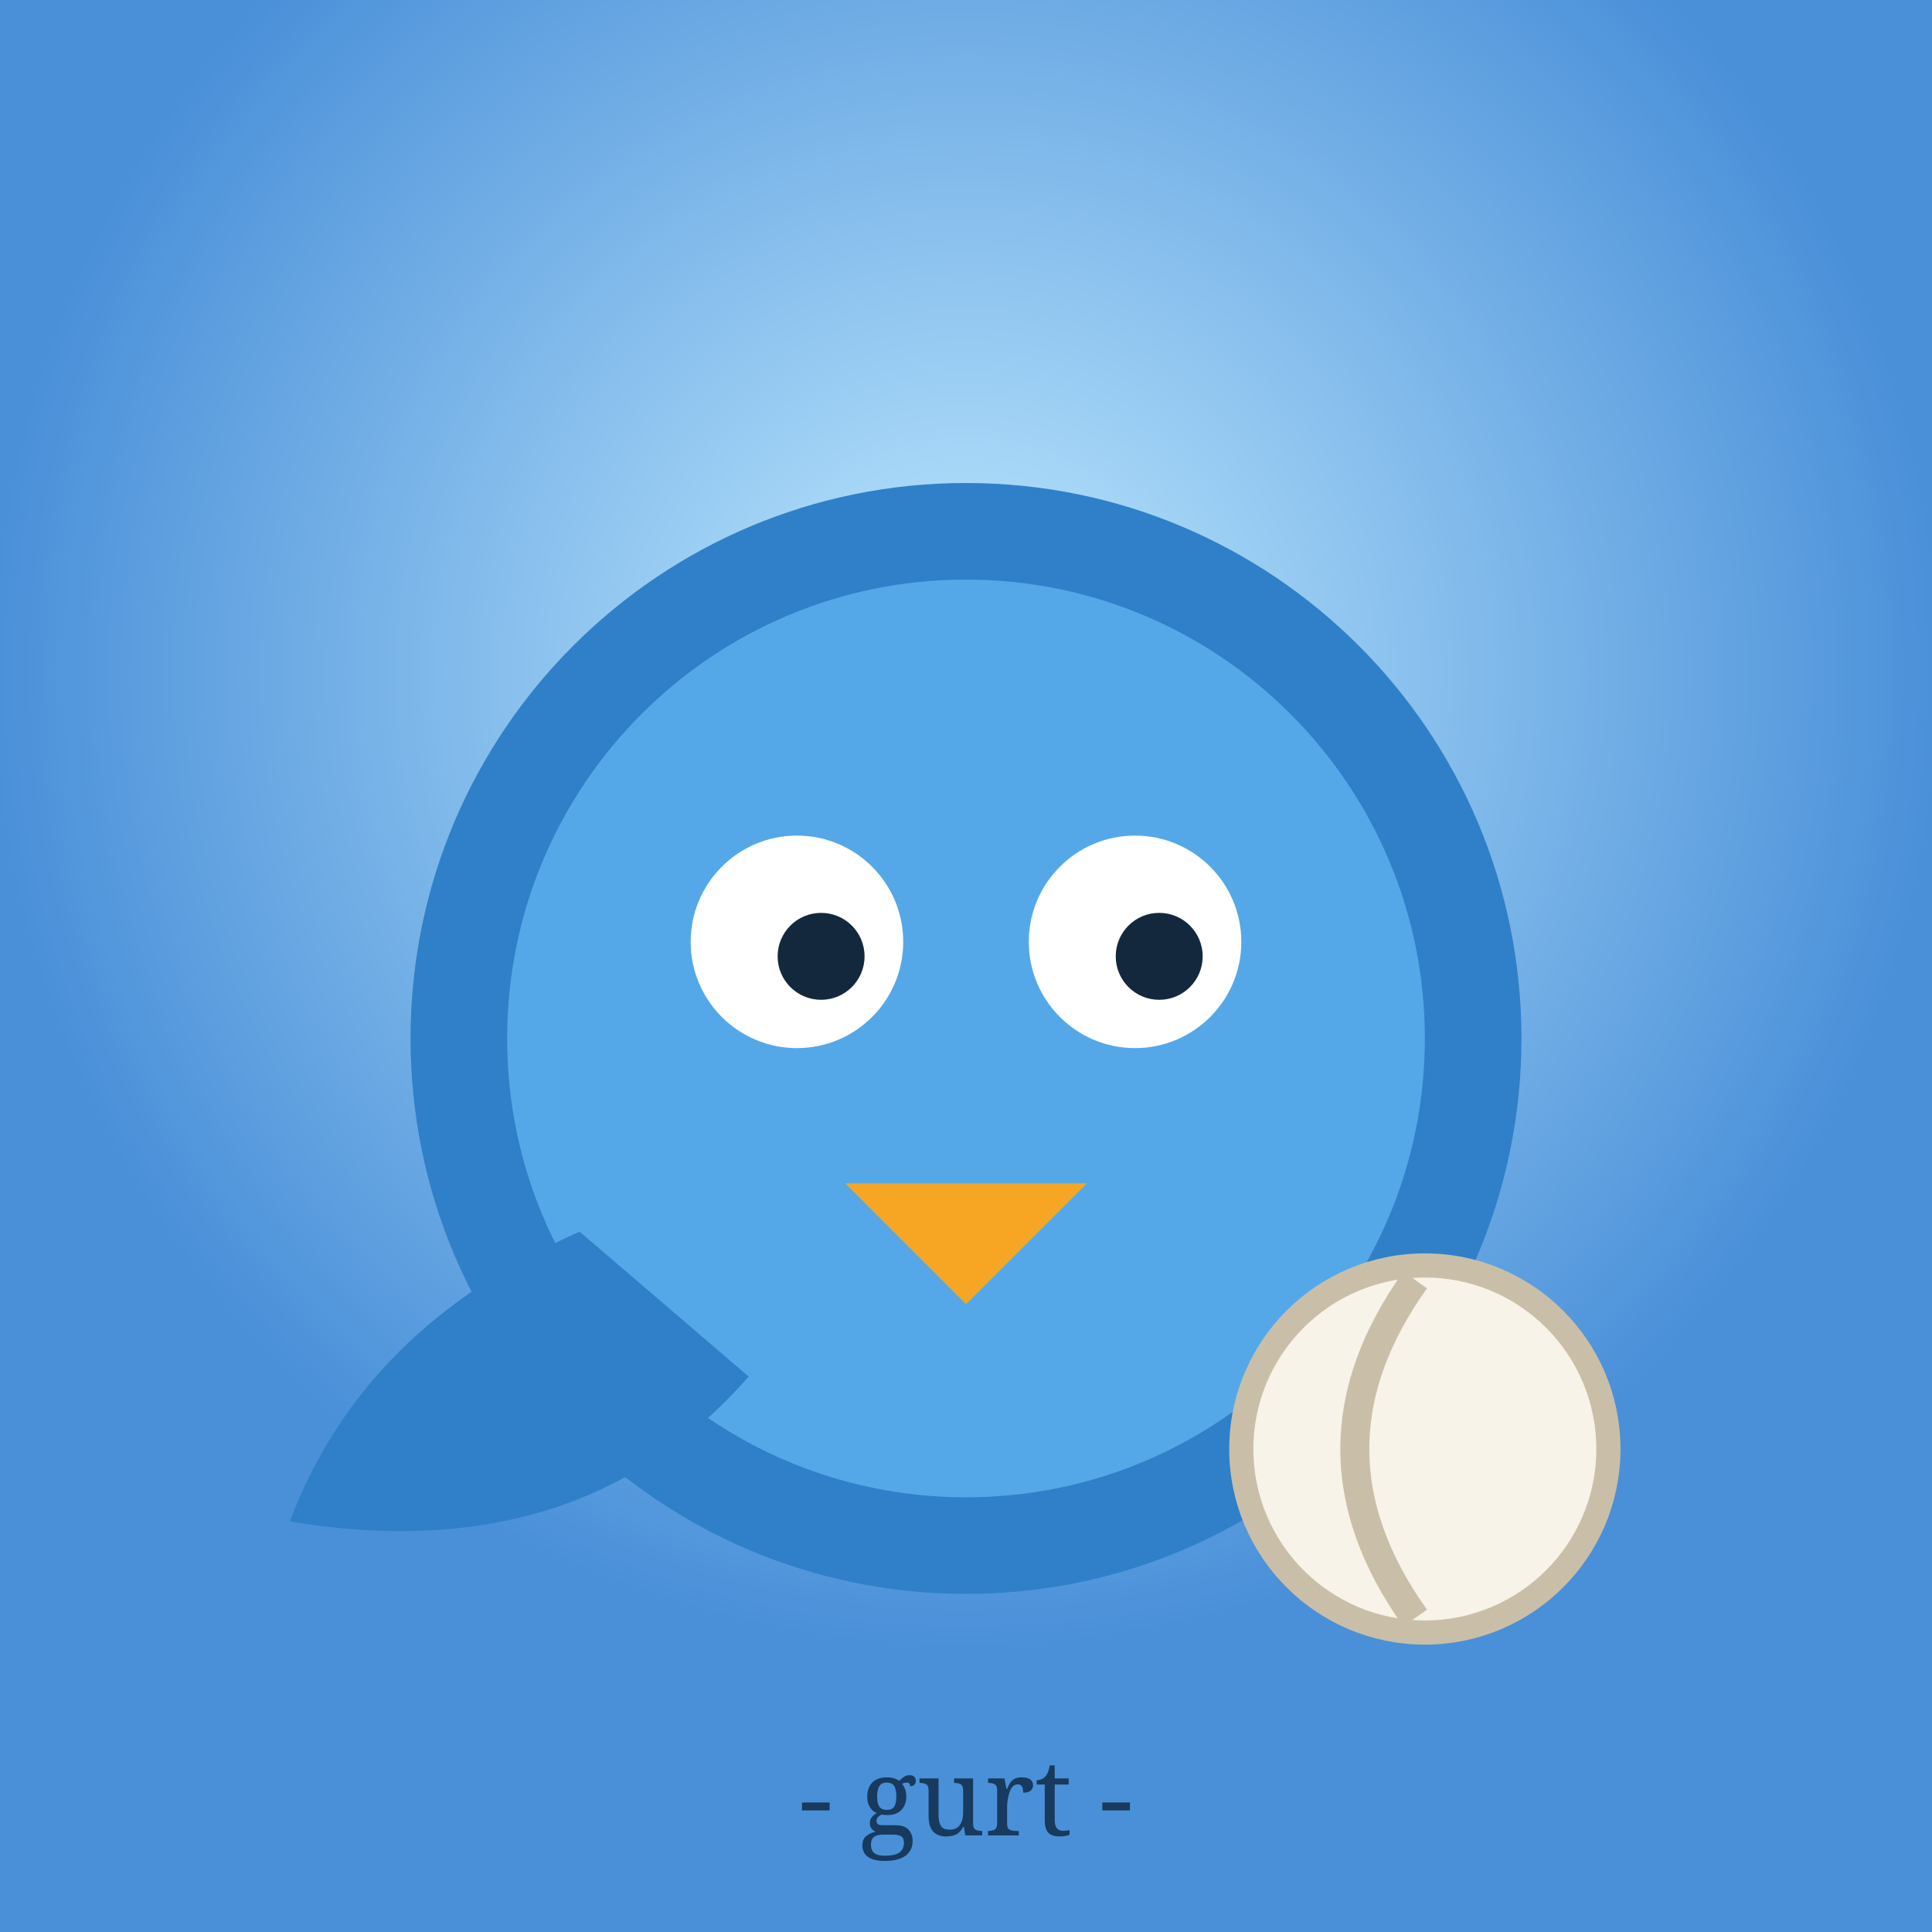
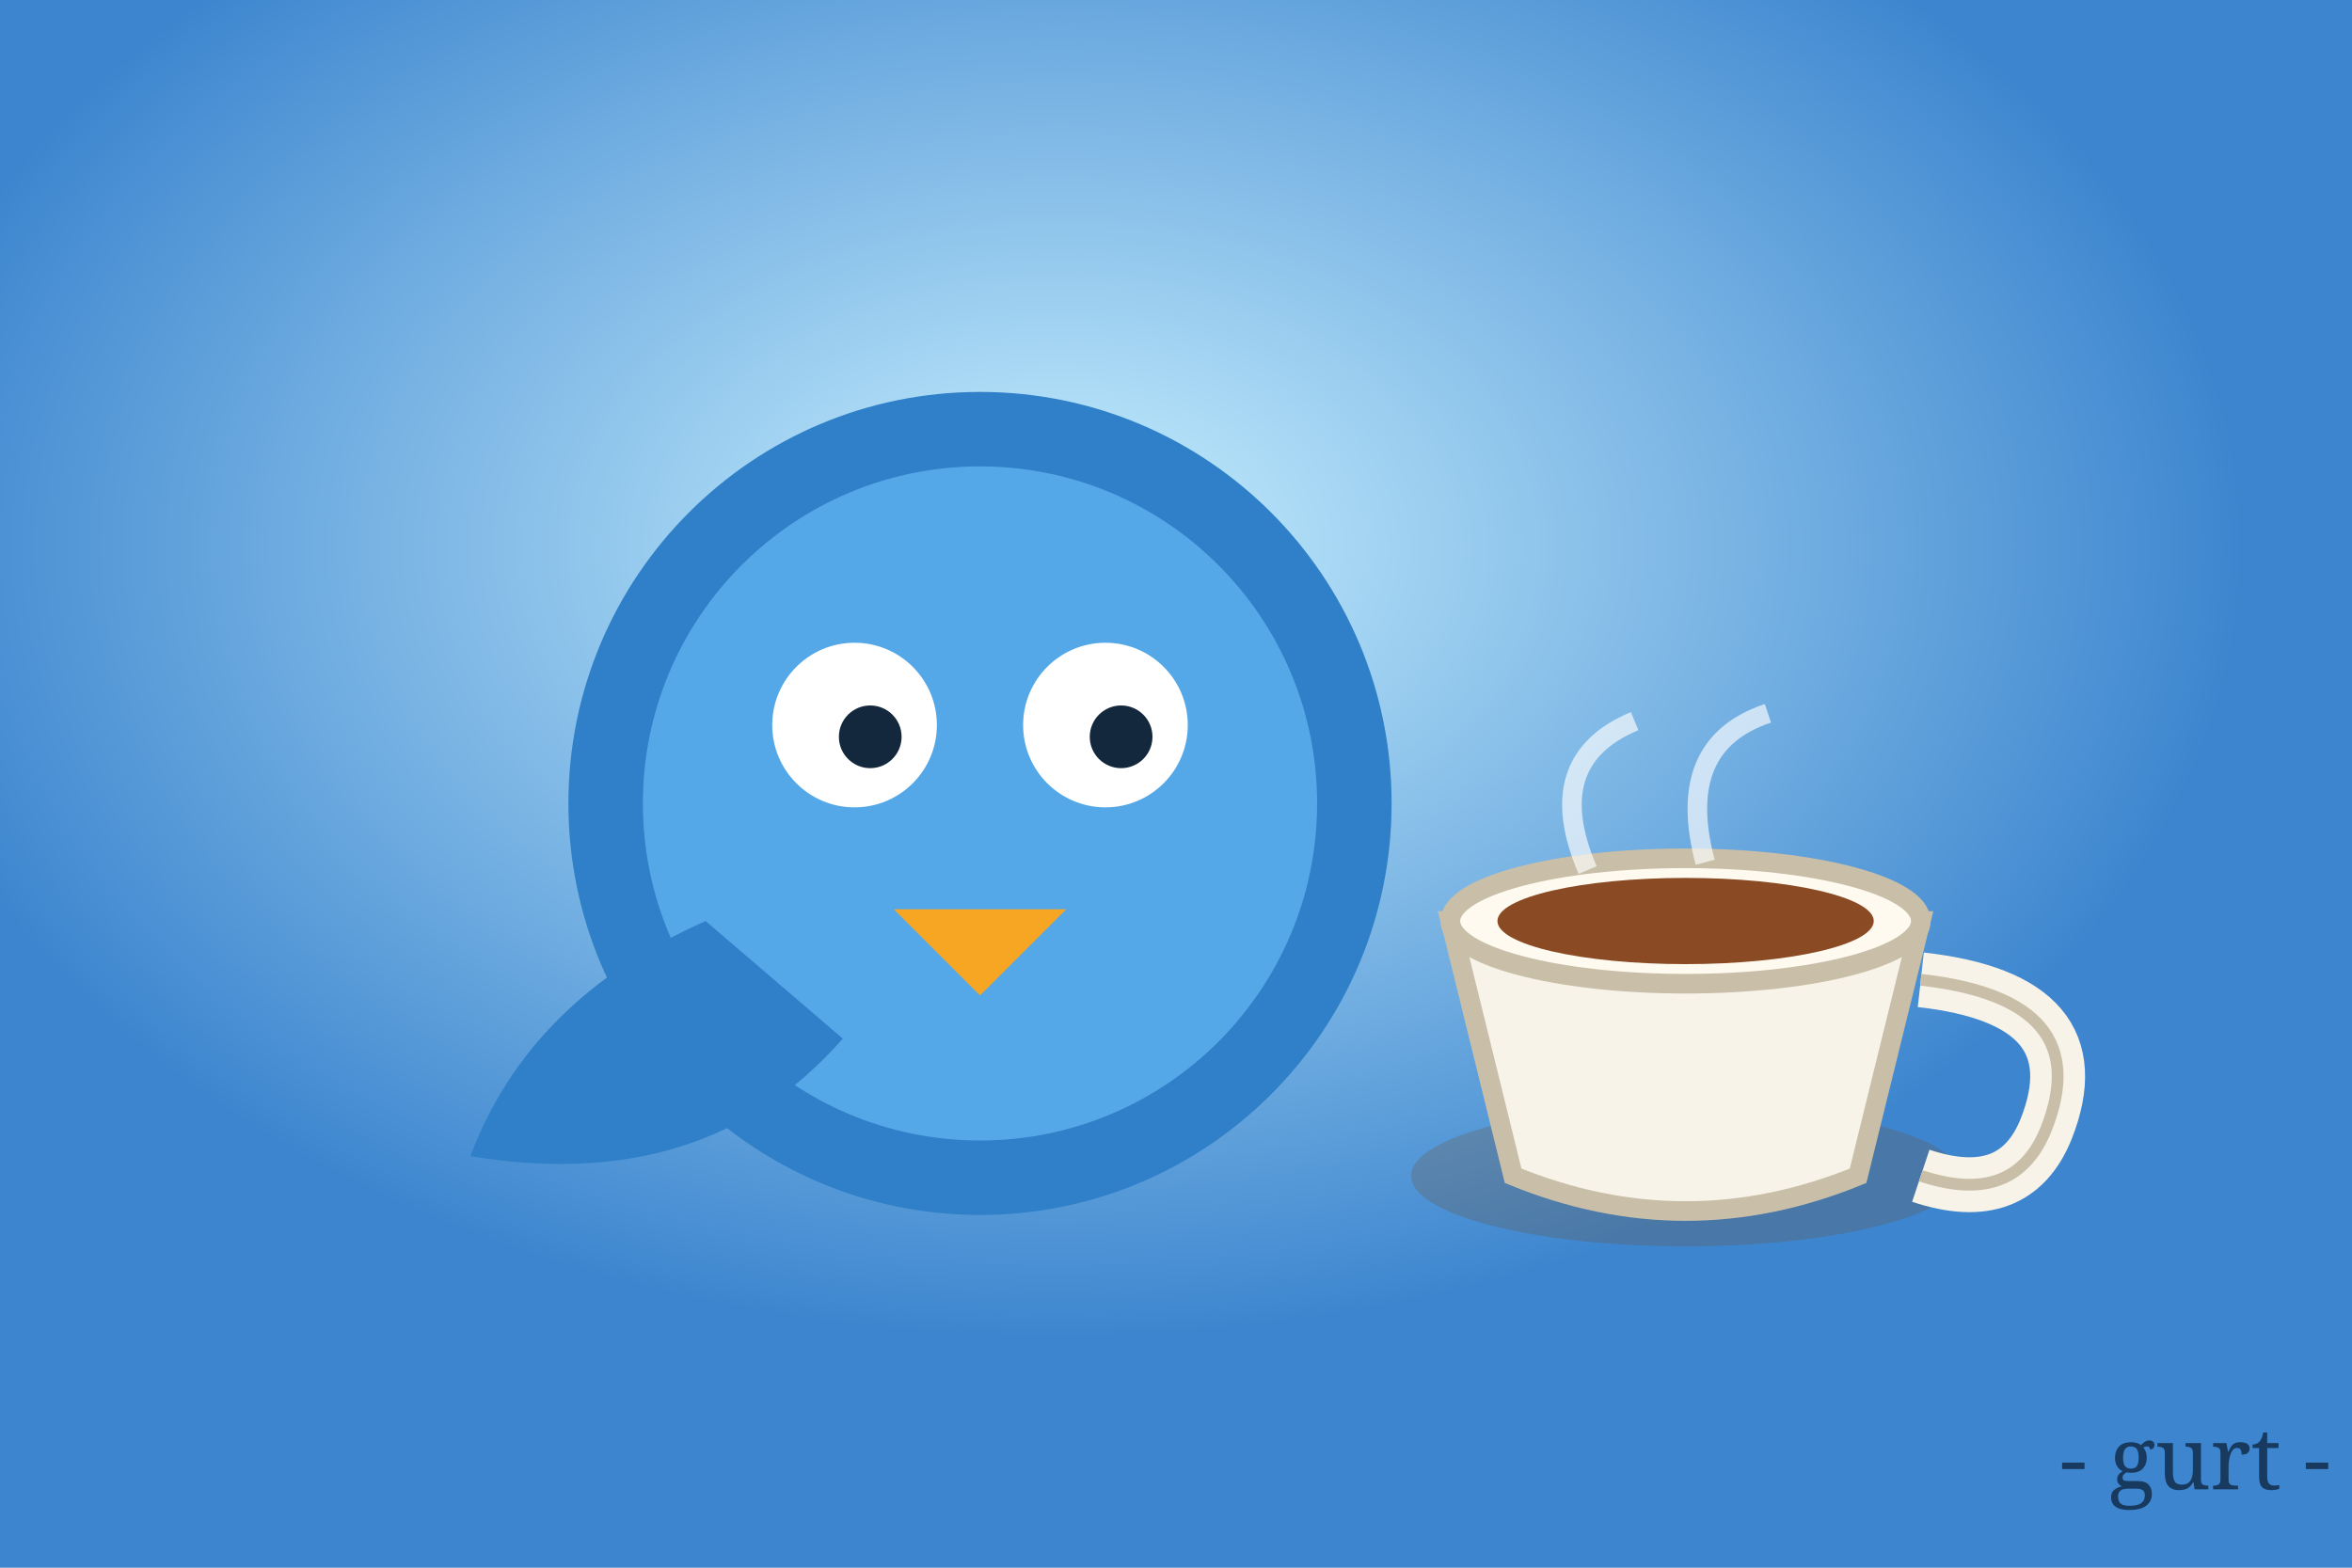
- <svg xmlns="http://www.w3.org/2000/svg" viewBox="0 0 400 400">
+ <svg xmlns="http://www.w3.org/2000/svg" viewBox="0 0 600 400">
  <defs>
-     <radialGradient id="bg" cx="50%" cy="35%">
-       <stop offset="0%" stop-color="#bfe9ff" />
-       <stop offset="100%" stop-color="#4a90d9" />
+     <radialGradient id="bg" cx="45%" cy="35%">
+       <stop offset="0%" stop-color="#c8f0ff" />
+       <stop offset="100%" stop-color="#3d86cf" />
    </radialGradient>
  </defs>
-   <rect width="400" height="400" fill="url(#bg)" />
-   <circle cx="200" cy="215" r="115" fill="#2f80c8" />
-   <circle cx="200" cy="215" r="95" fill="#54a8e8" />
-   <circle cx="165" cy="195" r="22" fill="#fff" />
-   <circle cx="235" cy="195" r="22" fill="#fff" />
-   <circle cx="170" cy="198" r="9" fill="#14283d" />
-   <circle cx="240" cy="198" r="9" fill="#14283d" />
-   <path d="M175 245 L225 245 L200 270 Z" fill="#f6a623" />
-   <path d="M120 255 q-45 20 -60 60 q60 10 95 -30z" fill="#2f80c8" />
-   <circle cx="295" cy="300" r="38" fill="#f7f3e8" stroke="#c9bfa8" stroke-width="5" />
-   <path d="M293 265 q-25 35 0 70" stroke="#c9bfa8" stroke-width="6" fill="none" />
-   <text x="200" y="380" font-family="Georgia" font-size="22" text-anchor="middle" fill="#173a5e">- gurt -</text>
+   <rect width="600" height="400" fill="url(#bg)" />
+   <circle cx="250" cy="205" r="105" fill="#2f80c8" />
+   <circle cx="250" cy="205" r="86" fill="#54a8e8" />
+   <circle cx="218" cy="185" r="21" fill="#fff" />
+   <circle cx="282" cy="185" r="21" fill="#fff" />
+   <circle cx="222" cy="188" r="8" fill="#14283d" />
+   <circle cx="286" cy="188" r="8" fill="#14283d" />
+   <path d="M228 232 L272 232 L250 254 Z" fill="#f6a623" />
+   <path d="M180 235 q-45 20 -60 60 q60 10 95 -30z" fill="#2f80c8" />
+   <ellipse cx="430" cy="300" rx="70" ry="18" fill="#6b4b2e" opacity=".25" />
+   <path d="M370 235 h120 l-16 65 q-44 18 -88 0z" fill="#f7f3e8" stroke="#c9bfa8" stroke-width="5" />
+   <ellipse cx="430" cy="235" rx="60" ry="16" fill="#fffaf0" stroke="#c9bfa8" stroke-width="5" />
+   <ellipse cx="430" cy="235" rx="48" ry="11" fill="#8a4b24" />
+   <path d="M490 250 q45 5 32 38 q-8 20 -32 12" fill="none" stroke="#f7f3e8" stroke-width="14" />
+   <path d="M490 250 q45 5 32 38 q-8 20 -32 12" fill="none" stroke="#c9bfa8" stroke-width="3" />
+   <path d="M405 222 q-12 -28 12 -38 M435 220 q-8 -30 16 -38" fill="none" stroke="#fff" stroke-width="5" opacity=".65" />
+   <text x="560" y="380" font-family="Georgia" font-size="22" text-anchor="middle" fill="#173a5e">- gurt -</text>
</svg>
